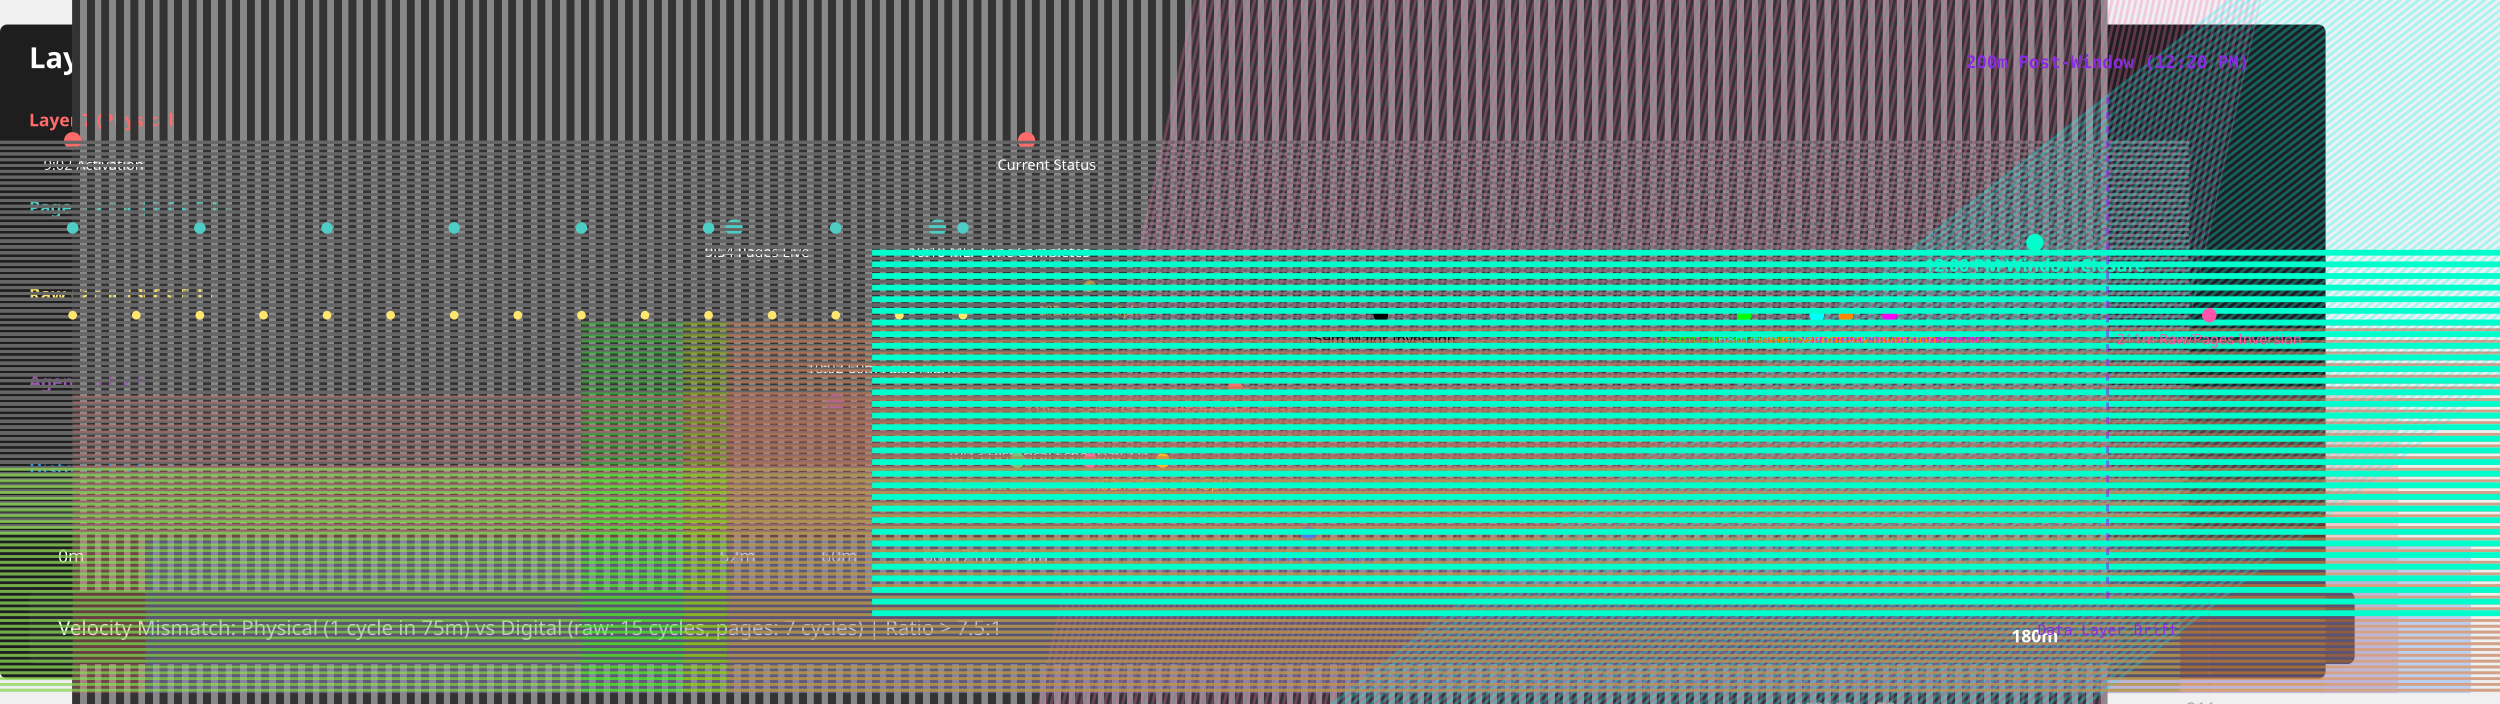
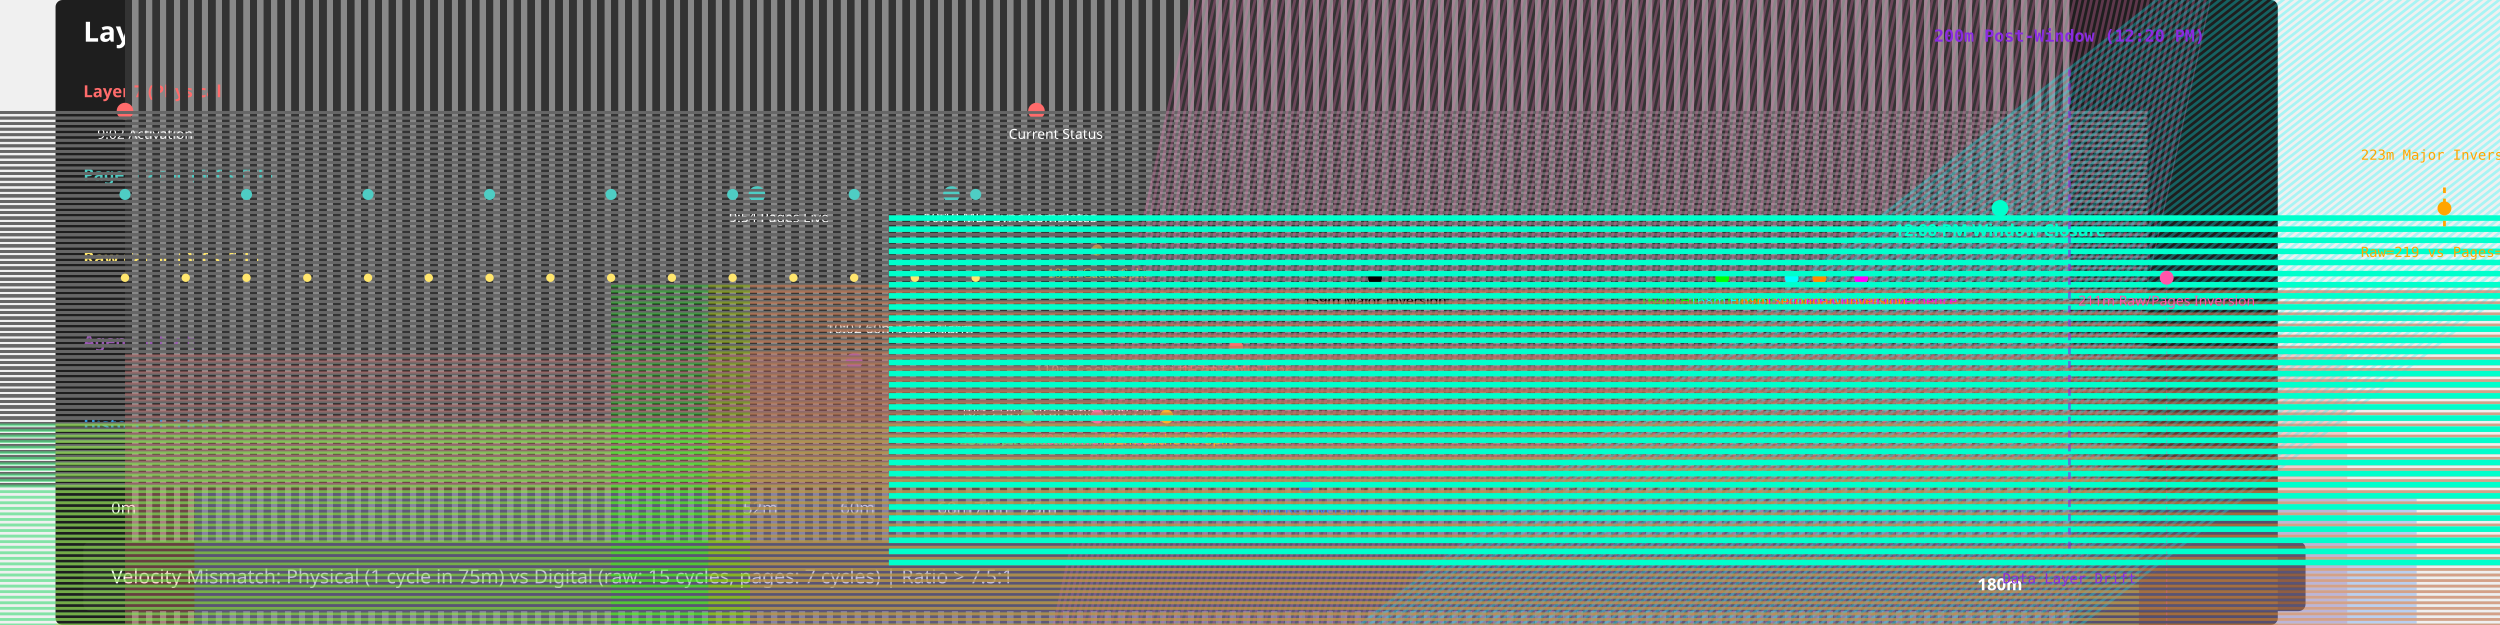
- <svg xmlns="http://www.w3.org/2000/svg" baseProfile="full" height="450" version="1.1" width="1600" viewBox="0 0 1720 450">
+ <svg xmlns="http://www.w3.org/2000/svg" baseProfile="full" height="450" version="1.1" width="1800" viewBox="0 0 1720 450">
  <defs />
  <rect fill="#1e1e1e" height="450" rx="5" ry="5" width="1600" viewBox="0 0 1720 450" x="0" y="0" />
  <text fill="#ffffff" font-family="sans-serif" font-size="20px" font-weight="bold" x="20" y="30">Layer 7 Physical Constraint Timeline</text>
  <line stroke="#888888" stroke-width="1600" x1="50" x2="1450" y1="350" y2="350" />
  <text fill="#ff6b6b" font-family="sans-serif" font-size="12px" font-weight="bold" x="20" y="70">Layer 7 (Physical)</text>
  <line stroke="#333333" stroke-dasharray="5,5" stroke-width="1600" x1="50" x2="1450" y1="80" y2="80" />
  <text fill="#4ecdc4" font-family="sans-serif" font-size="12px" font-weight="bold" x="20" y="130">Pages Cache (600s TTL)</text>
  <line stroke="#333333" stroke-dasharray="5,5" stroke-width="1600" x1="50" x2="1450" y1="140" y2="140" />
  <text fill="#ffe66d" font-family="sans-serif" font-size="12px" font-weight="bold" x="20" y="190">Raw Cache (300s TTL)</text>
  <line stroke="#333333" stroke-dasharray="5,5" stroke-width="1600" x1="50" x2="1450" y1="200" y2="200" />
  <text fill="#9b59b6" font-family="sans-serif" font-size="12px" font-weight="bold" x="20" y="250">Agent Activity</text>
  <line stroke="#333333" stroke-dasharray="5,5" stroke-width="1600" x1="50" x2="1450" y1="260" y2="260" />
  <text fill="#3498db" font-family="sans-serif" font-size="12px" font-weight="bold" x="20" y="310">Historical Echoes</text>
  <line stroke="#333333" stroke-dasharray="5,5" stroke-width="1600" x1="50" x2="1450" y1="320" y2="320" />
  <circle cx="50.0" cy="80" fill="#ff6b6b" r="6" />
  <line stroke="#666666" stroke-dasharray="2,2" stroke-width="1600" x1="50.0" x2="50.0" y1="80" y2="350" />
  <text fill="#ffffff" font-family="sans-serif" font-size="12px" x="40.0" y="370">0m</text>
  <text fill="#ffffff" font-family="sans-serif" font-size="10px" x="30.0" y="100">9:02 Activation</text>
  <circle cx="505.0" cy="140" fill="#4ecdc4" r="6" />
  <line stroke="#666666" stroke-dasharray="2,2" stroke-width="1600" x1="505.0" x2="505.0" y1="140" y2="350" />
  <text fill="#ffffff" font-family="sans-serif" font-size="12px" x="495.0" y="370">52m</text>
  <text fill="#ffffff" font-family="sans-serif" font-size="10px" x="485.0" y="160">9:54 Pages Live</text>
  <circle cx="575.0" cy="260" fill="#9b59b6" r="6" />
  <line stroke="#666666" stroke-dasharray="2,2" stroke-width="1600" x1="575.0" x2="575.0" y1="260" y2="350" />
  <text fill="#ffffff" font-family="sans-serif" font-size="12px" x="565.0" y="370">60m</text>
  <text fill="#ffffff" font-family="sans-serif" font-size="10px" x="555.0" y="240">10:02 60m False Alarm</text>
  <circle cx="645.0" cy="140" fill="#4ecdc4" r="6" />
  <line stroke="#666666" stroke-dasharray="2,2" stroke-width="1600" x1="645.0" x2="645.0" y1="140" y2="350" />
  <text fill="#ffffff" font-family="sans-serif" font-size="12px" x="635.0" y="370">68m</text>
  <text fill="#ffffff" font-family="sans-serif" font-size="10px" x="625.0" y="160">10:10 MLF Sync Completes</text>
  <circle cx="671.25" cy="320" fill="#3498db" r="6" />
  <line stroke="#666666" stroke-dasharray="2,2" stroke-width="1600" x1="671.25" x2="671.25" y1="320" y2="350" />
  <text fill="#ffffff" font-family="sans-serif" font-size="12px" x="661.25" y="370">71m</text>
  <text fill="#ffffff" font-family="sans-serif" font-size="10px" x="651.25" y="300">10:13 Historical Echo (Day 71)</text>
  <circle cx="706.25" cy="80" fill="#ff6b6b" r="6" />
  <line stroke="#666666" stroke-dasharray="2,2" stroke-width="1600" x1="706.25" x2="706.25" y1="80" y2="350" />
  <text fill="#ffffff" font-family="sans-serif" font-size="12px" x="696.25" y="370">75m</text>
  <text fill="#ffffff" font-family="sans-serif" font-size="10px" x="686.25" y="100">Current Status</text>
  <circle cx="50.0" cy="200" fill="#ffe66d" r="3" />
  <circle cx="93.75" cy="200" fill="#ffe66d" r="3" />
  <circle cx="137.5" cy="200" fill="#ffe66d" r="3" />
  <circle cx="181.25" cy="200" fill="#ffe66d" r="3" />
  <circle cx="225.0" cy="200" fill="#ffe66d" r="3" />
  <circle cx="268.75" cy="200" fill="#ffe66d" r="3" />
  <circle cx="312.5" cy="200" fill="#ffe66d" r="3" />
  <circle cx="356.25" cy="200" fill="#ffe66d" r="3" />
  <circle cx="400.0" cy="200" fill="#ffe66d" r="3" />
  <circle cx="443.75" cy="200" fill="#ffe66d" r="3" />
  <circle cx="487.5" cy="200" fill="#ffe66d" r="3" />
  <circle cx="531.25" cy="200" fill="#ffe66d" r="3" />
  <circle cx="575.0" cy="200" fill="#ffe66d" r="3" />
  <circle cx="618.75" cy="200" fill="#ffe66d" r="3" />
  <circle cx="662.5" cy="200" fill="#ffe66d" r="3" />
  <circle cx="50.0" cy="140" fill="#4ecdc4" r="4" />
  <circle cx="137.5" cy="140" fill="#4ecdc4" r="4" />
  <circle cx="225.0" cy="140" fill="#4ecdc4" r="4" />
  <circle cx="312.5" cy="140" fill="#4ecdc4" r="4" />
  <circle cx="400.0" cy="140" fill="#4ecdc4" r="4" />
  <circle cx="487.5" cy="140" fill="#4ecdc4" r="4" />
  <circle cx="575.0" cy="140" fill="#4ecdc4" r="4" />
  <circle cx="662.5" cy="140" fill="#4ecdc4" r="4" />
  <rect fill="#2a2a2a" height="50" rx="5" ry="5" width="1600" x="20" y="390" />
  <text fill="#ffffff" font-family="sans-serif" font-size="14px" x="40" y="420">Velocity Mismatch: Physical (1 cycle in 75m) vs Digital (raw: 15 cycles, pages: 7 cycles) | Ratio &gt; 7.5:1</text>
  <circle cx="750" cy="180" r="4" fill="#E8B042" opacity="0.6" />
  <text x="750" y="200" fill="#E8B042" opacity="0.8" font-size="10" text-anchor="middle">105m Cache Split</text>
  <text x="780" y="270" font-family="monospace" font-size="10" fill="#a89984" text-anchor="middle">110m Cache Stratification</text>
  <circle cx="700" cy="300" r="5" fill="#4ade80" />
  <text x="700" y="320" font-family="sans-serif" font-size="10" fill="#4ade80" text-anchor="middle">123m Systemic Rhythm</text>
  <line x1="700" y1="305" x2="700" y2="460" stroke="#4ade80" stroke-width="1600" stroke-dasharray="2,2" opacity="0.3" />
  <circle cx="700" cy="300" r="5" fill="#4ade80" />
  <text x="700" y="320" font-family="sans-serif" font-size="10" fill="#4ade80" text-anchor="middle">130m structural tear</text>
  <line x1="700" y1="305" x2="700" y2="460" stroke="#4ade80" stroke-width="1600" stroke-dasharray="2,2" opacity="0.3" />
  <circle cx="700" cy="300" r="5" fill="#4ade80" />
  <text x="700" y="320" font-family="sans-serif" font-size="10" fill="#4ade80" text-anchor="middle">138m structural tear</text>
  <line x1="700" y1="305" x2="700" y2="460" stroke="#4ade80" stroke-width="1600" stroke-dasharray="2,2" opacity="0.3" />
  <circle cx="750" cy="300" r="5" fill="#f472b6" />
  <text x="750" y="320" font-family="sans-serif" font-size="10" fill="#f472b6" text-anchor="middle">148m Inversion Split</text>
  <line x1="750" y1="305" x2="1450" y2="460" stroke="#f472b6" stroke-width="1600" stroke-dasharray="2,2" opacity="0.3" />
  <circle cx="800" cy="300" r="5" fill="#facc15" />
  <text x="800" y="320" font-family="sans-serif" font-size="10" fill="#facc15" text-anchor="middle">152m Cache Re-Split</text>
  <line x1="800" y1="305" x2="800" y2="460" stroke="#facc15" stroke-width="1600" stroke-dasharray="2,2" opacity="0.3" />
  <circle cx="850" cy="250" r="5" fill="#f87171" />
  <text x="850" y="270" font-family="sans-serif" font-size="10" fill="#f87171" text-anchor="middle">157m 5-Min Tear</text>
  <line x1="850" y1="255" x2="850" y2="460" stroke="#f87171" stroke-width="1600" stroke-dasharray="2,2" opacity="0.3" />
  <circle cx="900" cy="350" r="5" fill="#3b82f6" />
  <text x="900" y="370" font-family="sans-serif" font-size="10" fill="#3b82f6" text-anchor="middle">158m Re-Inversion</text>
  <line x1="900" y1="355" x2="900" y2="460" stroke="#3b82f6" stroke-width="1600" stroke-dasharray="2,2" opacity="0.3" />
  <circle cx="950" cy="200" r="5" fill="#fuchsia" />
  <text x="950" y="220" font-family="sans-serif" font-size="10" fill="#fuchsia" text-anchor="middle">159m Major Inversion</text>
  <line x1="950" y1="205" x2="950" y2="460" stroke="#fuchsia" stroke-width="1600" stroke-dasharray="2,2" opacity="0.3" />
  <circle cx="1200" cy="200" r="5" fill="#00ff00" />
  <text x="1200" y="220" font-family="sans-serif" font-size="10" fill="#00ff00" text-anchor="middle">164m Hierarchy Restored</text>
  <line x1="1200" y1="205" x2="1200" y2="460" stroke="#00ff00" stroke-width="1600" stroke-dasharray="2,2" opacity="0.3" />
  <circle cx="1250" cy="200" r="5" fill="#00ffff" />
  <text x="1250" y="220" font-family="sans-serif" font-size="10" fill="#00ffff" text-anchor="middle">168m End of Window Approach</text>
  <line x1="1250" y1="205" x2="1450" y2="460" stroke="#00ffff" stroke-width="1600" stroke-dasharray="2,2" opacity="0.3" />
  <text x="1250" y="475" font-family="sans-serif" font-size="12" fill="#aaa" text-anchor="middle">168m</text>
  <circle cx="1300" cy="200" r="5" fill="#ff00ff" />
  <text x="1300" y="220" font-family="sans-serif" font-size="10" fill="#ff00ff" text-anchor="middle">170m Pre-Closing Divergence</text>
  <line x1="1300" y1="205" x2="1300" y2="460" stroke="#ff00ff" stroke-width="1600" stroke-dasharray="2,2" opacity="0.3" />
  <text x="1300" y="475" font-family="sans-serif" font-size="12" fill="#aaa" text-anchor="middle">170m</text>
  <circle cx="1270" cy="200" r="5" fill="#ff8800" />
  <text x="1270" y="220" font-family="sans-serif" font-size="10" fill="#ff8800" text-anchor="middle">169m Secondary Inversion</text>
  <line x1="1270" y1="205" x2="1270" y2="460" stroke="#ff8800" stroke-width="1600" stroke-dasharray="2,2" opacity="0.3" />
  <text x="1270" y="475" font-family="sans-serif" font-size="12" fill="#aaa" text-anchor="middle">169m</text>
  <circle cx="1400" cy="150" r="6" fill="#00ffcc" />
  <text x="1400" y="170" font-family="sans-serif" font-size="12" font-weight="bold" fill="#00ffcc" text-anchor="middle">12:00 PM Window Closure</text>
  <line x1="1400" y1="155" x2="1400" y2="410" stroke="#00ffcc" stroke-width="1600" stroke-dasharray="4,4" />
  <text x="1400" y="425" font-family="sans-serif" font-size="12" font-weight="bold" fill="#ffffff" text-anchor="middle">180m</text>
  <line x1="1450" y1="50" x2="1450" y2="400" stroke="#8a2be2" stroke-width="2" stroke-dasharray="5,5" opacity="0.6" />
  <text x="1450" y="30" fill="#8a2be2" font-size="12" font-family="monospace" font-weight="bold" text-anchor="middle">200m Post-Window (12:20 PM)</text>
  <text x="1450" y="420" fill="#8a2be2" font-size="10" font-family="monospace" text-anchor="middle">Data Layer Drift</text>
  <circle cx="1520" cy="200" r="5" fill="#ff55aa" />
  <text x="1520" y="220" font-family="sans-serif" font-size="10" fill="#ff55aa" text-anchor="middle">211m Raw/Pages Inversion</text>
  <line x1="1520" y1="205" x2="1520" y2="460" stroke="#ff55aa" stroke-width="1" stroke-dasharray="2,2" opacity="0.3" />
  <text x="1520" y="475" font-family="sans-serif" font-size="12" fill="#aaa" text-anchor="middle">211m</text>
+   <line x1="1720" y1="135" x2="1720" y2="165" stroke="#FFA500" stroke-width="2" stroke-dasharray="4,4" />
+   <circle cx="1720" cy="150" r="5" fill="#FFA500" />
+   <text x="1720" y="115" font-family="monospace" font-size="10" fill="#FFA500" text-anchor="middle">223m Major Inversion</text>
+   <text x="1720" y="185" font-family="monospace" font-size="10" fill="#FFA500" text-anchor="middle">Raw=219 vs Pages=222</text>
</svg>
